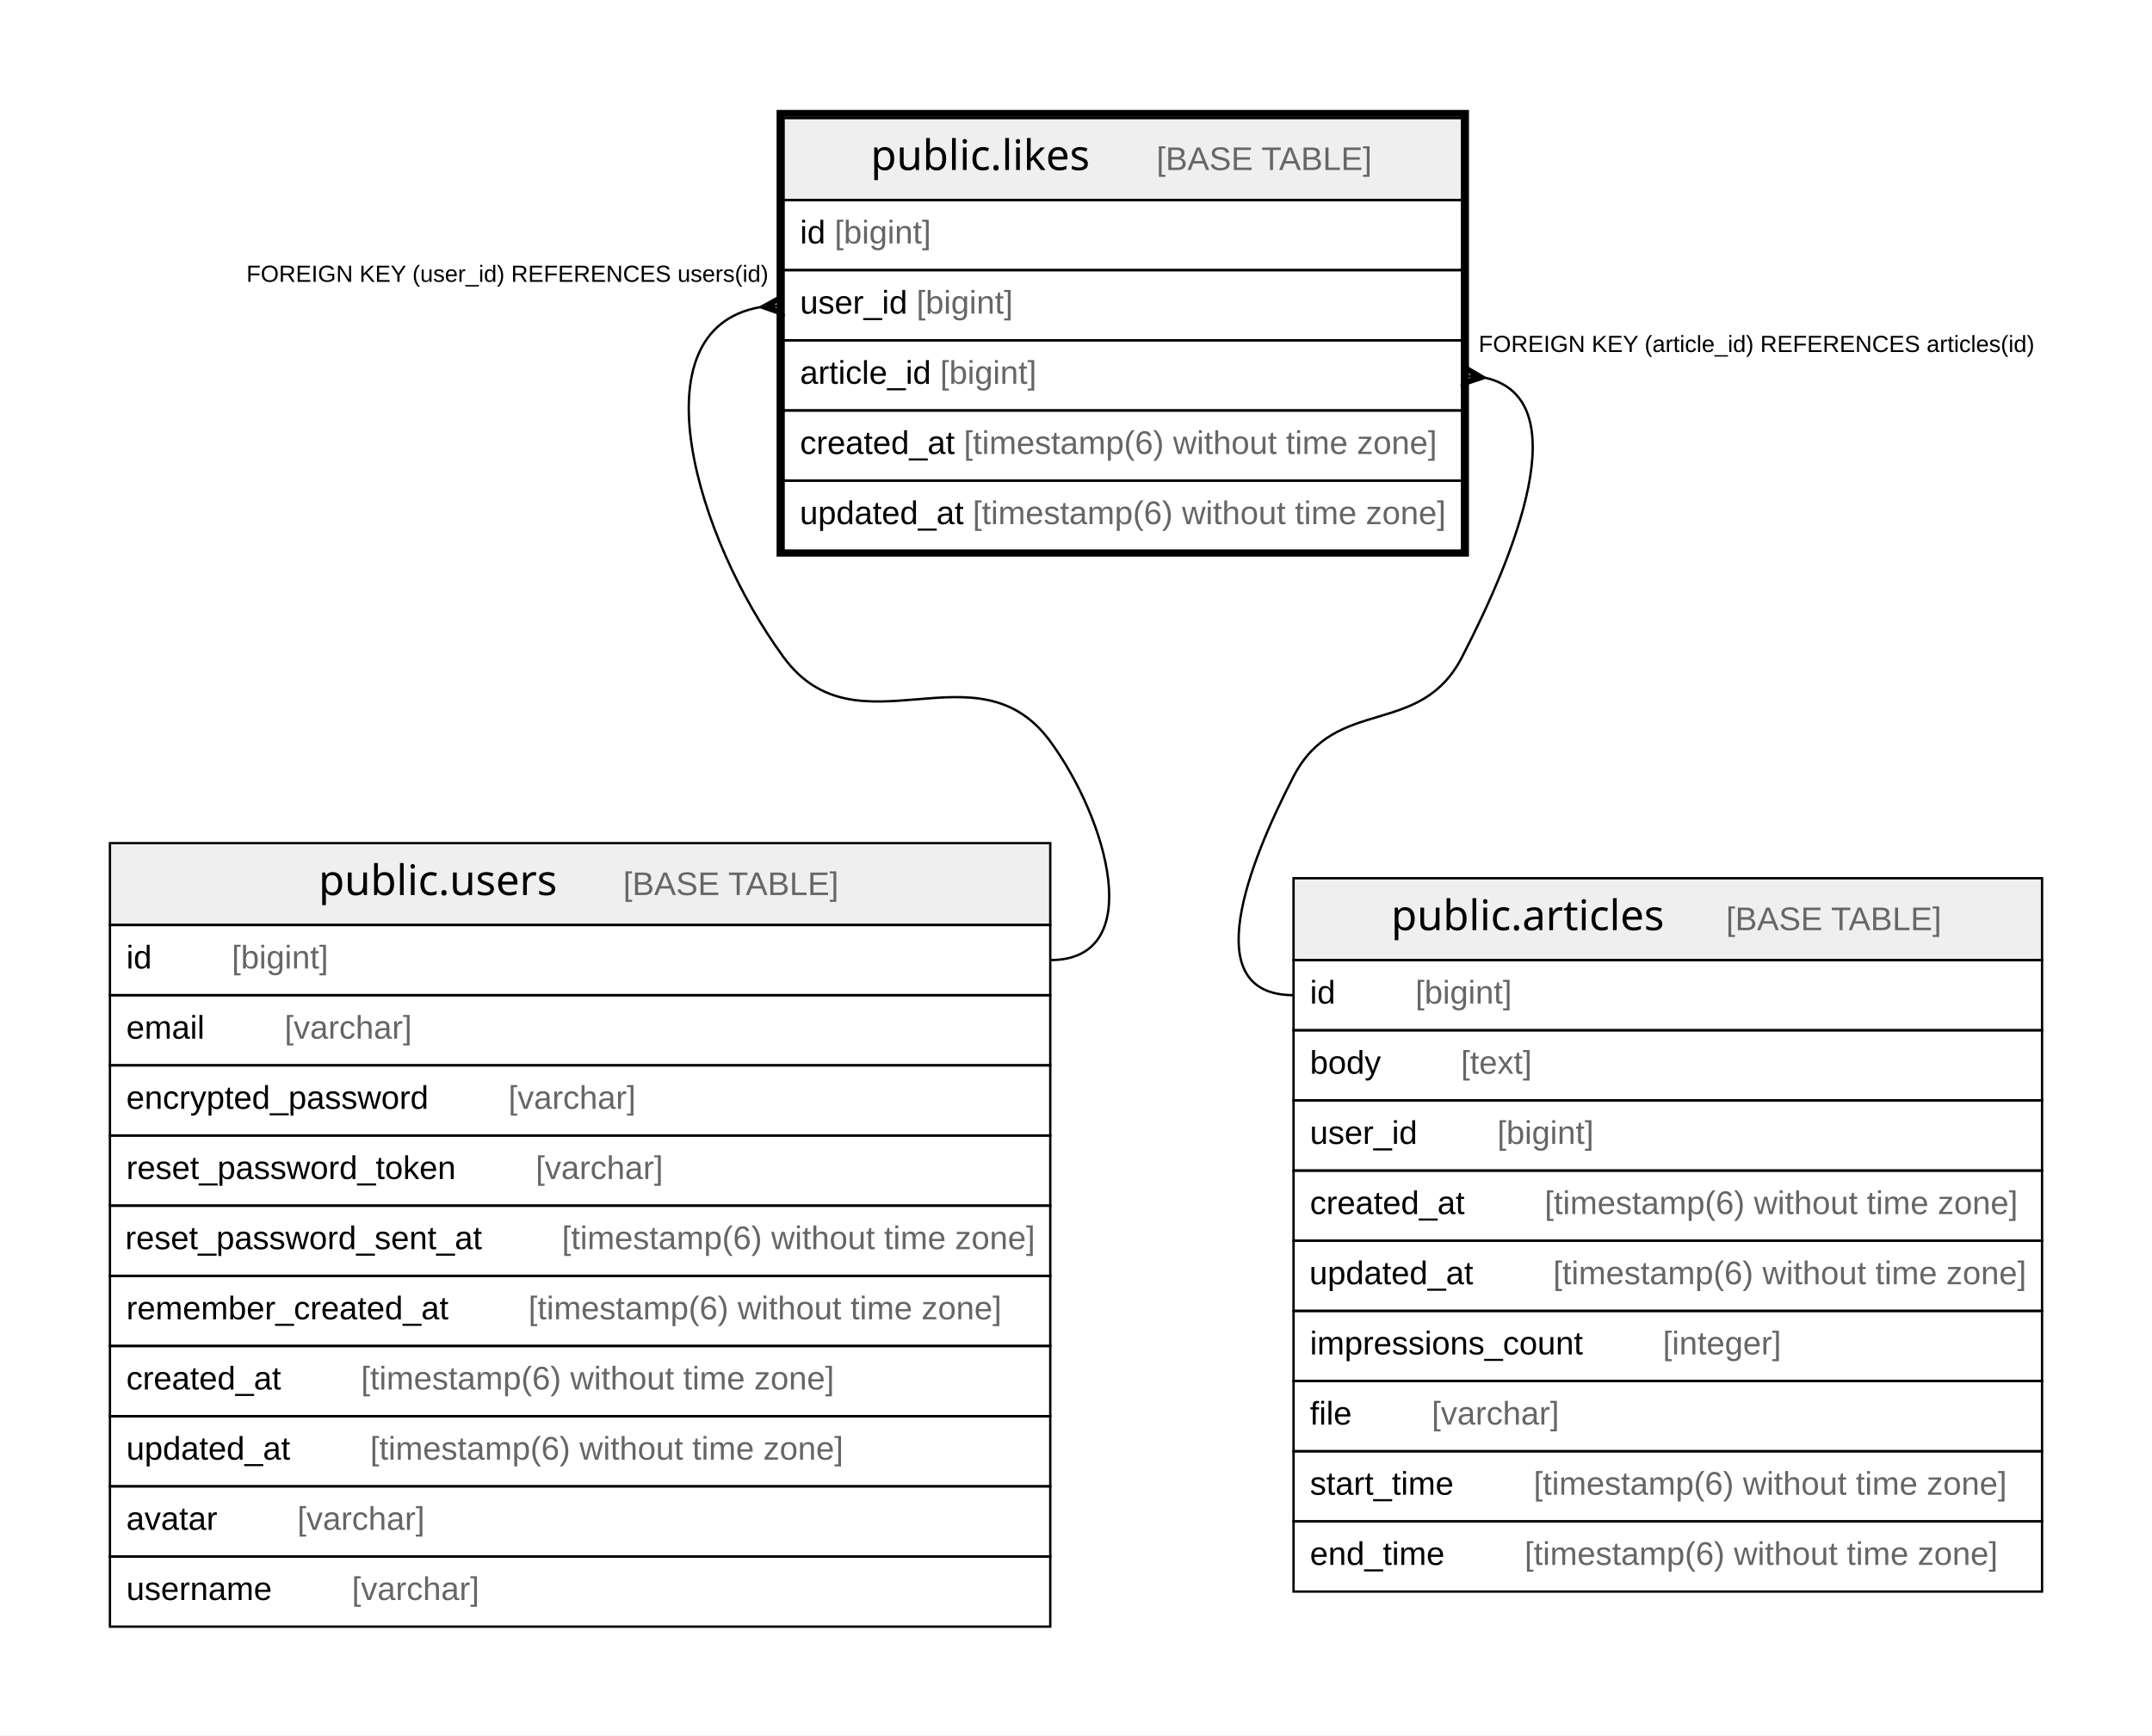
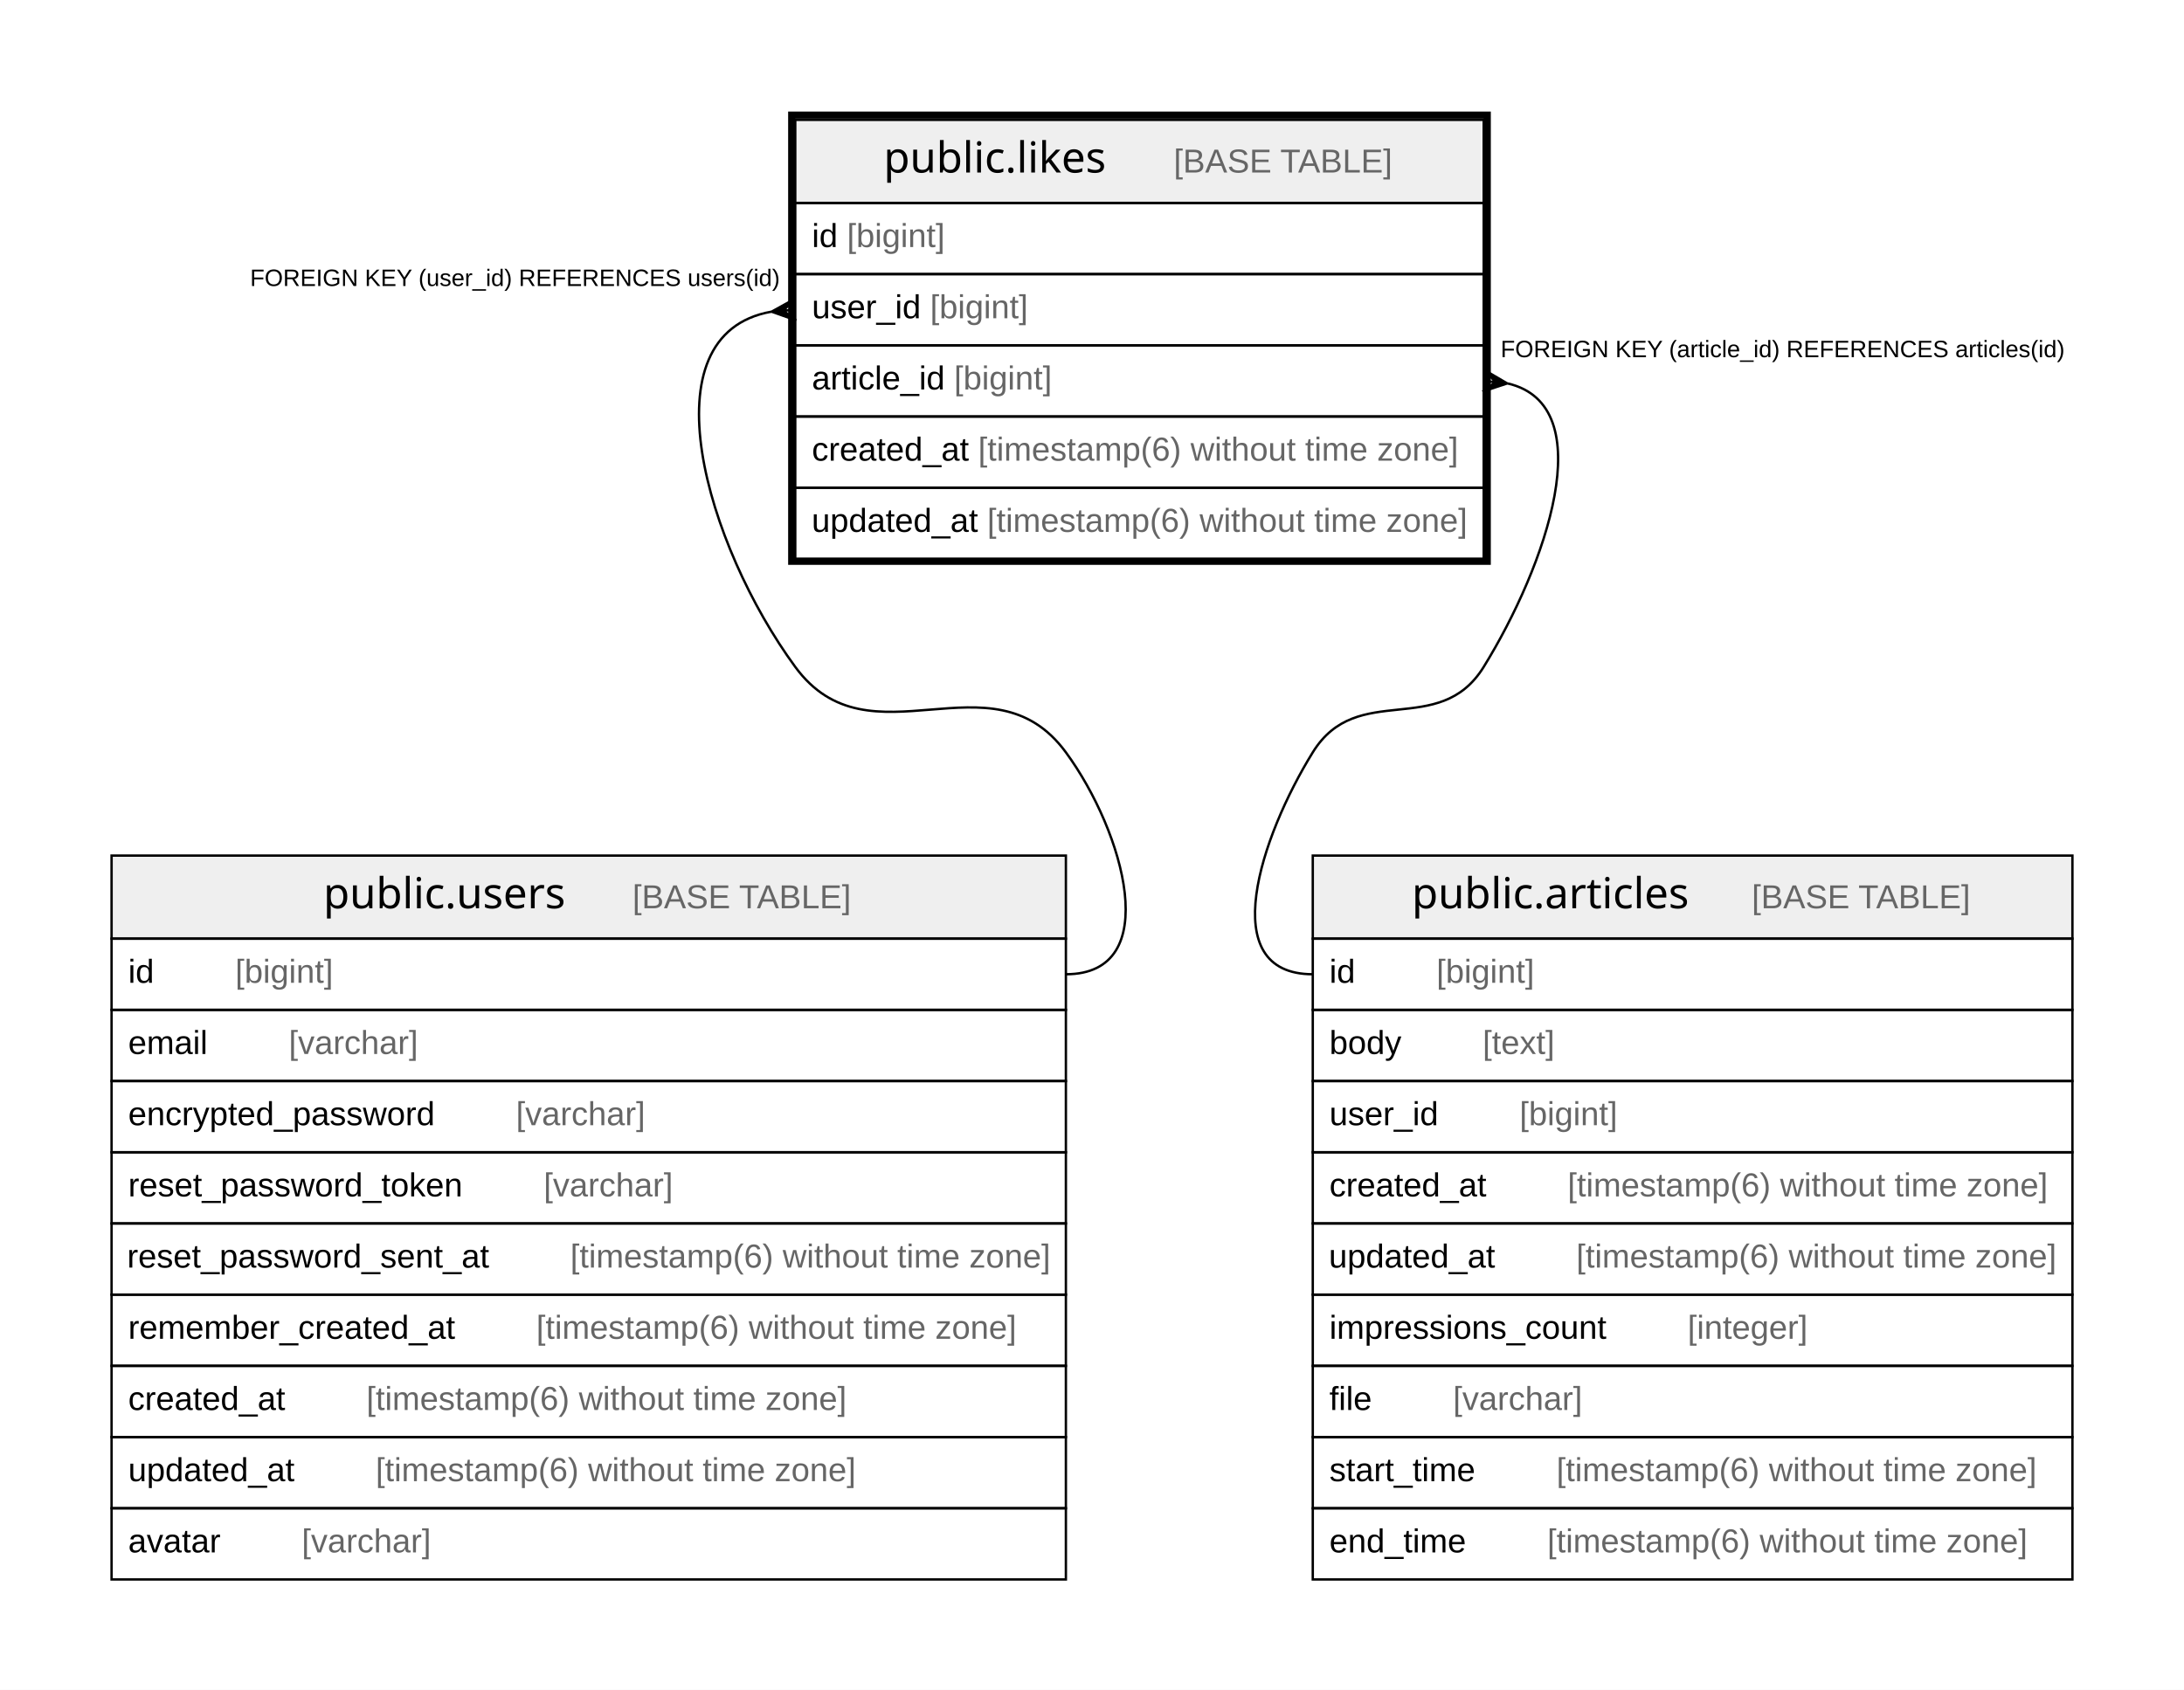
- <svg xmlns="http://www.w3.org/2000/svg" width="920pt" height="742pt" viewBox="0.00 0.00 920.00 742.00">
-   <g id="graph0" class="graph" transform="scale(1 1) rotate(0) translate(4 738)">
-     <polygon fill="#ffffff" stroke="transparent" points="-4,4 -4,-738 916,-738 916,4 -4,4" />
+ <svg xmlns="http://www.w3.org/2000/svg" width="920pt" height="712pt" viewBox="0.00 0.00 920.00 712.00">
+   <g id="graph0" class="graph" transform="scale(1 1) rotate(0) translate(4 708)">
+     <polygon fill="#ffffff" stroke="transparent" points="-4,4 -4,-708 916,-708 916,4 -4,4" />
    <g id="node1" class="node">
-       <polygon fill="#efefef" stroke="transparent" points="331,-652.5 331,-687.5 621,-687.5 621,-652.5 331,-652.5" />
-       <polygon fill="none" stroke="#000000" points="331,-652.5 331,-687.5 621,-687.5 621,-652.5 331,-652.5" />
-       <text text-anchor="start" x="368.214" y="-665.3" font-family="Arial Bold" font-size="18.00" fill="#000000">public.likes</text>
-       <text text-anchor="start" x="456.218" y="-665.3" font-family="Arial" font-size="14.00" fill="#000000">    </text>
-       <text text-anchor="start" x="490.423" y="-665.3" font-family="Arial" font-size="14.00" fill="#666666">[BASE TABLE]</text>
-       <polygon fill="none" stroke="#000000" points="331,-622.5 331,-652.5 621,-652.5 621,-622.5 331,-622.5" />
-       <text text-anchor="start" x="338" y="-633.9" font-family="Arial" font-size="14.00" fill="#000000">id </text>
-       <text text-anchor="start" x="352.78" y="-633.9" font-family="Arial" font-size="14.00" fill="#666666">[bigint]</text>
+       <polygon fill="#efefef" stroke="transparent" points="331,-622.5 331,-657.5 621,-657.5 621,-622.5 331,-622.5" />
+       <polygon fill="none" stroke="#000000" points="331,-622.5 331,-657.5 621,-657.5 621,-622.5 331,-622.5" />
+       <text text-anchor="start" x="368.214" y="-635.3" font-family="Arial Bold" font-size="18.00" fill="#000000">public.likes</text>
+       <text text-anchor="start" x="456.218" y="-635.3" font-family="Arial" font-size="14.00" fill="#000000">    </text>
+       <text text-anchor="start" x="490.423" y="-635.3" font-family="Arial" font-size="14.00" fill="#666666">[BASE TABLE]</text>
      <polygon fill="none" stroke="#000000" points="331,-592.5 331,-622.5 621,-622.5 621,-592.5 331,-592.5" />
-       <text text-anchor="start" x="338" y="-603.9" font-family="Arial" font-size="14.00" fill="#000000">user_id </text>
-       <text text-anchor="start" x="387.788" y="-603.9" font-family="Arial" font-size="14.00" fill="#666666">[bigint]</text>
+       <text text-anchor="start" x="338" y="-603.9" font-family="Arial" font-size="14.00" fill="#000000">id </text>
+       <text text-anchor="start" x="352.78" y="-603.9" font-family="Arial" font-size="14.00" fill="#666666">[bigint]</text>
      <polygon fill="none" stroke="#000000" points="331,-562.5 331,-592.5 621,-592.5 621,-562.5 331,-562.5" />
-       <text text-anchor="start" x="338" y="-573.9" font-family="Arial" font-size="14.00" fill="#000000">article_id </text>
-       <text text-anchor="start" x="397.892" y="-573.9" font-family="Arial" font-size="14.00" fill="#666666">[bigint]</text>
+       <text text-anchor="start" x="338" y="-573.9" font-family="Arial" font-size="14.00" fill="#000000">user_id </text>
+       <text text-anchor="start" x="387.788" y="-573.9" font-family="Arial" font-size="14.00" fill="#666666">[bigint]</text>
      <polygon fill="none" stroke="#000000" points="331,-532.5 331,-562.5 621,-562.5 621,-532.5 331,-532.5" />
-       <text text-anchor="start" x="338" y="-543.9" font-family="Arial" font-size="14.00" fill="#000000">created_at </text>
-       <text text-anchor="start" x="408.028" y="-543.9" font-family="Arial" font-size="14.00" fill="#666666">[timestamp(6) without time zone]</text>
+       <text text-anchor="start" x="338" y="-543.9" font-family="Arial" font-size="14.00" fill="#000000">article_id </text>
+       <text text-anchor="start" x="397.892" y="-543.9" font-family="Arial" font-size="14.00" fill="#666666">[bigint]</text>
      <polygon fill="none" stroke="#000000" points="331,-502.5 331,-532.5 621,-532.5 621,-502.5 331,-502.5" />
-       <text text-anchor="start" x="337.912" y="-513.9" font-family="Arial" font-size="14.00" fill="#000000">updated_at </text>
-       <text text-anchor="start" x="411.844" y="-513.9" font-family="Arial" font-size="14.00" fill="#666666">[timestamp(6) without time zone]</text>
-       <polygon fill="none" stroke="#000000" stroke-width="3" points="329.5,-501.5 329.5,-689.5 622.5,-689.5 622.5,-501.5 329.5,-501.5" />
+       <text text-anchor="start" x="338" y="-513.9" font-family="Arial" font-size="14.00" fill="#000000">created_at </text>
+       <text text-anchor="start" x="408.028" y="-513.9" font-family="Arial" font-size="14.00" fill="#666666">[timestamp(6) without time zone]</text>
+       <polygon fill="none" stroke="#000000" points="331,-472.5 331,-502.5 621,-502.5 621,-472.5 331,-472.5" />
+       <text text-anchor="start" x="337.912" y="-483.9" font-family="Arial" font-size="14.00" fill="#000000">updated_at </text>
+       <text text-anchor="start" x="411.844" y="-483.9" font-family="Arial" font-size="14.00" fill="#666666">[timestamp(6) without time zone]</text>
+       <polygon fill="none" stroke="#000000" stroke-width="3" points="329.5,-471.5 329.5,-659.5 622.5,-659.5 622.5,-471.5 329.5,-471.5" />
    </g>
    <g id="node2" class="node">
-       <polygon fill="#efefef" stroke="transparent" points="43,-342.5 43,-377.5 445,-377.5 445,-342.5 43,-342.5" />
-       <polygon fill="none" stroke="#000000" points="43,-342.5 43,-377.5 445,-377.5 445,-342.5 43,-342.5" />
-       <text text-anchor="start" x="132.209" y="-355.3" font-family="Arial Bold" font-size="18.00" fill="#000000">public.users</text>
-       <text text-anchor="start" x="228.223" y="-355.3" font-family="Arial" font-size="14.00" fill="#000000">    </text>
-       <text text-anchor="start" x="262.428" y="-355.3" font-family="Arial" font-size="14.00" fill="#666666">[BASE TABLE]</text>
-       <polygon fill="none" stroke="#000000" points="43,-312.5 43,-342.5 445,-342.5 445,-312.5 43,-312.5" />
-       <text text-anchor="start" x="50" y="-323.9" font-family="Arial" font-size="14.00" fill="#000000">id    </text>
-       <text text-anchor="start" x="95.094" y="-323.9" font-family="Arial" font-size="14.00" fill="#666666">[bigint]</text>
+       <polygon fill="#efefef" stroke="transparent" points="43,-312.5 43,-347.5 445,-347.5 445,-312.5 43,-312.5" />
+       <polygon fill="none" stroke="#000000" points="43,-312.5 43,-347.5 445,-347.5 445,-312.5 43,-312.5" />
+       <text text-anchor="start" x="132.209" y="-325.3" font-family="Arial Bold" font-size="18.00" fill="#000000">public.users</text>
+       <text text-anchor="start" x="228.223" y="-325.3" font-family="Arial" font-size="14.00" fill="#000000">    </text>
+       <text text-anchor="start" x="262.428" y="-325.3" font-family="Arial" font-size="14.00" fill="#666666">[BASE TABLE]</text>
      <polygon fill="none" stroke="#000000" points="43,-282.5 43,-312.5 445,-312.5 445,-282.5 43,-282.5" />
-       <text text-anchor="start" x="50" y="-293.9" font-family="Arial" font-size="14.00" fill="#000000">email    </text>
-       <text text-anchor="start" x="117.644" y="-293.9" font-family="Arial" font-size="14.00" fill="#666666">[varchar]</text>
+       <text text-anchor="start" x="50" y="-293.9" font-family="Arial" font-size="14.00" fill="#000000">id    </text>
+       <text text-anchor="start" x="95.094" y="-293.9" font-family="Arial" font-size="14.00" fill="#666666">[bigint]</text>
      <polygon fill="none" stroke="#000000" points="43,-252.5 43,-282.5 445,-282.5 445,-252.5 43,-252.5" />
-       <text text-anchor="start" x="50" y="-263.9" font-family="Arial" font-size="14.00" fill="#000000">encrypted_password    </text>
-       <text text-anchor="start" x="213.349" y="-263.9" font-family="Arial" font-size="14.00" fill="#666666">[varchar]</text>
+       <text text-anchor="start" x="50" y="-263.9" font-family="Arial" font-size="14.00" fill="#000000">email    </text>
+       <text text-anchor="start" x="117.644" y="-263.9" font-family="Arial" font-size="14.00" fill="#666666">[varchar]</text>
      <polygon fill="none" stroke="#000000" points="43,-222.5 43,-252.5 445,-252.5 445,-222.5 43,-222.5" />
-       <text text-anchor="start" x="50" y="-233.9" font-family="Arial" font-size="14.00" fill="#000000">reset_password_token    </text>
-       <text text-anchor="start" x="225.022" y="-233.9" font-family="Arial" font-size="14.00" fill="#666666">[varchar]</text>
+       <text text-anchor="start" x="50" y="-233.9" font-family="Arial" font-size="14.00" fill="#000000">encrypted_password    </text>
+       <text text-anchor="start" x="213.349" y="-233.9" font-family="Arial" font-size="14.00" fill="#666666">[varchar]</text>
      <polygon fill="none" stroke="#000000" points="43,-192.5 43,-222.5 445,-222.5 445,-192.5 43,-192.5" />
-       <text text-anchor="start" x="49.53" y="-203.9" font-family="Arial" font-size="14.00" fill="#000000">reset_password_sent_at    </text>
-       <text text-anchor="start" x="236.226" y="-203.9" font-family="Arial" font-size="14.00" fill="#666666">[timestamp(6) without time zone]</text>
+       <text text-anchor="start" x="50" y="-203.9" font-family="Arial" font-size="14.00" fill="#000000">reset_password_token    </text>
+       <text text-anchor="start" x="225.022" y="-203.9" font-family="Arial" font-size="14.00" fill="#666666">[varchar]</text>
      <polygon fill="none" stroke="#000000" points="43,-162.5 43,-192.5 445,-192.5 445,-162.5 43,-162.5" />
-       <text text-anchor="start" x="50" y="-173.9" font-family="Arial" font-size="14.00" fill="#000000">remember_created_at    </text>
-       <text text-anchor="start" x="221.898" y="-173.9" font-family="Arial" font-size="14.00" fill="#666666">[timestamp(6) without time zone]</text>
+       <text text-anchor="start" x="49.53" y="-173.9" font-family="Arial" font-size="14.00" fill="#000000">reset_password_sent_at    </text>
+       <text text-anchor="start" x="236.226" y="-173.9" font-family="Arial" font-size="14.00" fill="#666666">[timestamp(6) without time zone]</text>
      <polygon fill="none" stroke="#000000" points="43,-132.5 43,-162.5 445,-162.5 445,-132.5 43,-132.5" />
-       <text text-anchor="start" x="50" y="-143.9" font-family="Arial" font-size="14.00" fill="#000000">created_at    </text>
-       <text text-anchor="start" x="150.342" y="-143.9" font-family="Arial" font-size="14.00" fill="#666666">[timestamp(6) without time zone]</text>
+       <text text-anchor="start" x="50" y="-143.9" font-family="Arial" font-size="14.00" fill="#000000">remember_created_at    </text>
+       <text text-anchor="start" x="221.898" y="-143.9" font-family="Arial" font-size="14.00" fill="#666666">[timestamp(6) without time zone]</text>
      <polygon fill="none" stroke="#000000" points="43,-102.5 43,-132.5 445,-132.5 445,-102.5 43,-102.5" />
-       <text text-anchor="start" x="50" y="-113.9" font-family="Arial" font-size="14.00" fill="#000000">updated_at    </text>
-       <text text-anchor="start" x="154.247" y="-113.9" font-family="Arial" font-size="14.00" fill="#666666">[timestamp(6) without time zone]</text>
+       <text text-anchor="start" x="50" y="-113.9" font-family="Arial" font-size="14.00" fill="#000000">created_at    </text>
+       <text text-anchor="start" x="150.342" y="-113.9" font-family="Arial" font-size="14.00" fill="#666666">[timestamp(6) without time zone]</text>
      <polygon fill="none" stroke="#000000" points="43,-72.5 43,-102.5 445,-102.5 445,-72.5 43,-72.5" />
-       <text text-anchor="start" x="50" y="-83.9" font-family="Arial" font-size="14.00" fill="#000000">avatar    </text>
-       <text text-anchor="start" x="123.104" y="-83.9" font-family="Arial" font-size="14.00" fill="#666666">[varchar]</text>
+       <text text-anchor="start" x="50" y="-83.9" font-family="Arial" font-size="14.00" fill="#000000">updated_at    </text>
+       <text text-anchor="start" x="154.247" y="-83.9" font-family="Arial" font-size="14.00" fill="#666666">[timestamp(6) without time zone]</text>
      <polygon fill="none" stroke="#000000" points="43,-42.5 43,-72.5 445,-72.5 445,-42.5 43,-42.5" />
-       <text text-anchor="start" x="50" y="-53.9" font-family="Arial" font-size="14.00" fill="#000000">username    </text>
-       <text text-anchor="start" x="146.439" y="-53.9" font-family="Arial" font-size="14.00" fill="#666666">[varchar]</text>
+       <text text-anchor="start" x="50" y="-53.9" font-family="Arial" font-size="14.00" fill="#000000">avatar    </text>
+       <text text-anchor="start" x="123.104" y="-53.9" font-family="Arial" font-size="14.00" fill="#666666">[varchar]</text>
    </g>
    <g id="edge1" class="edge">
-       <path fill="none" stroke="#000000" d="M320.858,-606.657C267.139,-597.067 293.622,-508.001 331,-457 362.409,-414.144 413.591,-463.856 445,-421 469.565,-387.482 486.556,-327.5 445,-327.5" />
-       <polygon fill="#000000" stroke="#000000" points="321.034,-606.671 330.627,-611.985 326.017,-607.086 331,-607.5 331,-607.5 331,-607.5 326.017,-607.086 331.373,-603.015 321.034,-606.671 321.034,-606.671" />
-       <text text-anchor="start" x="101.335" y="-617.5" font-family="Arial" font-size="10.00" fill="#000000">FOREIGN KEY (user_id) REFERENCES users(id)</text>
+       <path fill="none" stroke="#000000" d="M320.858,-576.657C267.139,-567.067 293.622,-478.001 331,-427 362.409,-384.144 413.591,-433.856 445,-391 469.565,-357.482 486.556,-297.5 445,-297.5" />
+       <polygon fill="#000000" stroke="#000000" points="321.034,-576.671 330.627,-581.985 326.017,-577.086 331,-577.5 331,-577.5 331,-577.5 326.017,-577.086 331.373,-573.015 321.034,-576.671 321.034,-576.671" />
+       <text text-anchor="start" x="101.335" y="-587.5" font-family="Arial" font-size="10.00" fill="#000000">FOREIGN KEY (user_id) REFERENCES users(id)</text>
    </g>
    <g id="node3" class="node">
-       <polygon fill="#efefef" stroke="transparent" points="549,-327.5 549,-362.5 869,-362.5 869,-327.5 549,-327.5" />
-       <polygon fill="none" stroke="#000000" points="549,-327.5 549,-362.5 869,-362.5 869,-327.5 549,-327.5" />
-       <text text-anchor="start" x="590.714" y="-340.3" font-family="Arial Bold" font-size="18.00" fill="#000000">public.articles</text>
-       <text text-anchor="start" x="699.718" y="-340.3" font-family="Arial" font-size="14.00" fill="#000000">    </text>
-       <text text-anchor="start" x="733.923" y="-340.3" font-family="Arial" font-size="14.00" fill="#666666">[BASE TABLE]</text>
-       <polygon fill="none" stroke="#000000" points="549,-297.5 549,-327.5 869,-327.5 869,-297.5 549,-297.5" />
-       <text text-anchor="start" x="556" y="-308.9" font-family="Arial" font-size="14.00" fill="#000000">id    </text>
-       <text text-anchor="start" x="601.094" y="-308.9" font-family="Arial" font-size="14.00" fill="#666666">[bigint]</text>
-       <polygon fill="none" stroke="#000000" points="549,-267.5 549,-297.5 869,-297.5 869,-267.5 549,-267.5" />
-       <text text-anchor="start" x="556" y="-278.9" font-family="Arial" font-size="14.00" fill="#000000">body    </text>
-       <text text-anchor="start" x="620.553" y="-278.9" font-family="Arial" font-size="14.00" fill="#666666">[text]</text>
-       <polygon fill="none" stroke="#000000" points="549,-237.5 549,-267.5 869,-267.5 869,-237.5 549,-237.5" />
-       <text text-anchor="start" x="556" y="-248.9" font-family="Arial" font-size="14.00" fill="#000000">user_id    </text>
-       <text text-anchor="start" x="636.102" y="-248.9" font-family="Arial" font-size="14.00" fill="#666666">[bigint]</text>
-       <polygon fill="none" stroke="#000000" points="549,-207.5 549,-237.5 869,-237.5 869,-207.5 549,-207.5" />
-       <text text-anchor="start" x="556" y="-218.9" font-family="Arial" font-size="14.00" fill="#000000">created_at    </text>
-       <text text-anchor="start" x="656.342" y="-218.9" font-family="Arial" font-size="14.00" fill="#666666">[timestamp(6) without time zone]</text>
-       <polygon fill="none" stroke="#000000" points="549,-177.5 549,-207.5 869,-207.5 869,-177.5 549,-177.5" />
-       <text text-anchor="start" x="555.755" y="-188.9" font-family="Arial" font-size="14.00" fill="#000000">updated_at    </text>
-       <text text-anchor="start" x="660.001" y="-188.9" font-family="Arial" font-size="14.00" fill="#666666">[timestamp(6) without time zone]</text>
-       <polygon fill="none" stroke="#000000" points="549,-147.5 549,-177.5 869,-177.5 869,-147.5 549,-147.5" />
-       <text text-anchor="start" x="556" y="-158.9" font-family="Arial" font-size="14.00" fill="#000000">impressions_count    </text>
-       <text text-anchor="start" x="706.891" y="-158.9" font-family="Arial" font-size="14.00" fill="#666666">[integer]</text>
-       <polygon fill="none" stroke="#000000" points="549,-117.5 549,-147.5 869,-147.5 869,-117.5 549,-117.5" />
-       <text text-anchor="start" x="556" y="-128.9" font-family="Arial" font-size="14.00" fill="#000000">file    </text>
-       <text text-anchor="start" x="608.091" y="-128.9" font-family="Arial" font-size="14.00" fill="#666666">[varchar]</text>
-       <polygon fill="none" stroke="#000000" points="549,-87.5 549,-117.5 869,-117.5 869,-87.5 549,-87.5" />
-       <text text-anchor="start" x="556" y="-98.9" font-family="Arial" font-size="14.00" fill="#000000">start_time    </text>
-       <text text-anchor="start" x="651.652" y="-98.9" font-family="Arial" font-size="14.00" fill="#666666">[timestamp(6) without time zone]</text>
-       <polygon fill="none" stroke="#000000" points="549,-57.5 549,-87.5 869,-87.5 869,-57.5 549,-57.5" />
-       <text text-anchor="start" x="556" y="-68.9" font-family="Arial" font-size="14.00" fill="#000000">end_time    </text>
-       <text text-anchor="start" x="647.776" y="-68.9" font-family="Arial" font-size="14.00" fill="#666666">[timestamp(6) without time zone]</text>
+       <polygon fill="#efefef" stroke="transparent" points="549,-312.5 549,-347.5 869,-347.5 869,-312.5 549,-312.5" />
+       <polygon fill="none" stroke="#000000" points="549,-312.5 549,-347.5 869,-347.5 869,-312.5 549,-312.5" />
+       <text text-anchor="start" x="590.714" y="-325.3" font-family="Arial Bold" font-size="18.00" fill="#000000">public.articles</text>
+       <text text-anchor="start" x="699.718" y="-325.3" font-family="Arial" font-size="14.00" fill="#000000">    </text>
+       <text text-anchor="start" x="733.923" y="-325.3" font-family="Arial" font-size="14.00" fill="#666666">[BASE TABLE]</text>
+       <polygon fill="none" stroke="#000000" points="549,-282.5 549,-312.5 869,-312.5 869,-282.5 549,-282.5" />
+       <text text-anchor="start" x="556" y="-293.9" font-family="Arial" font-size="14.00" fill="#000000">id    </text>
+       <text text-anchor="start" x="601.094" y="-293.9" font-family="Arial" font-size="14.00" fill="#666666">[bigint]</text>
+       <polygon fill="none" stroke="#000000" points="549,-252.5 549,-282.5 869,-282.5 869,-252.5 549,-252.5" />
+       <text text-anchor="start" x="556" y="-263.9" font-family="Arial" font-size="14.00" fill="#000000">body    </text>
+       <text text-anchor="start" x="620.553" y="-263.9" font-family="Arial" font-size="14.00" fill="#666666">[text]</text>
+       <polygon fill="none" stroke="#000000" points="549,-222.5 549,-252.5 869,-252.5 869,-222.5 549,-222.5" />
+       <text text-anchor="start" x="556" y="-233.9" font-family="Arial" font-size="14.00" fill="#000000">user_id    </text>
+       <text text-anchor="start" x="636.102" y="-233.9" font-family="Arial" font-size="14.00" fill="#666666">[bigint]</text>
+       <polygon fill="none" stroke="#000000" points="549,-192.5 549,-222.5 869,-222.5 869,-192.5 549,-192.5" />
+       <text text-anchor="start" x="556" y="-203.9" font-family="Arial" font-size="14.00" fill="#000000">created_at    </text>
+       <text text-anchor="start" x="656.342" y="-203.9" font-family="Arial" font-size="14.00" fill="#666666">[timestamp(6) without time zone]</text>
+       <polygon fill="none" stroke="#000000" points="549,-162.5 549,-192.5 869,-192.5 869,-162.5 549,-162.5" />
+       <text text-anchor="start" x="555.755" y="-173.9" font-family="Arial" font-size="14.00" fill="#000000">updated_at    </text>
+       <text text-anchor="start" x="660.001" y="-173.9" font-family="Arial" font-size="14.00" fill="#666666">[timestamp(6) without time zone]</text>
+       <polygon fill="none" stroke="#000000" points="549,-132.5 549,-162.5 869,-162.5 869,-132.5 549,-132.5" />
+       <text text-anchor="start" x="556" y="-143.9" font-family="Arial" font-size="14.00" fill="#000000">impressions_count    </text>
+       <text text-anchor="start" x="706.891" y="-143.9" font-family="Arial" font-size="14.00" fill="#666666">[integer]</text>
+       <polygon fill="none" stroke="#000000" points="549,-102.5 549,-132.5 869,-132.5 869,-102.5 549,-102.5" />
+       <text text-anchor="start" x="556" y="-113.9" font-family="Arial" font-size="14.00" fill="#000000">file    </text>
+       <text text-anchor="start" x="608.091" y="-113.9" font-family="Arial" font-size="14.00" fill="#666666">[varchar]</text>
+       <polygon fill="none" stroke="#000000" points="549,-72.5 549,-102.5 869,-102.5 869,-72.5 549,-72.5" />
+       <text text-anchor="start" x="556" y="-83.9" font-family="Arial" font-size="14.00" fill="#000000">start_time    </text>
+       <text text-anchor="start" x="651.652" y="-83.9" font-family="Arial" font-size="14.00" fill="#666666">[timestamp(6) without time zone]</text>
+       <polygon fill="none" stroke="#000000" points="549,-42.5 549,-72.5 869,-72.5 869,-42.5 549,-42.5" />
+       <text text-anchor="start" x="556" y="-53.9" font-family="Arial" font-size="14.00" fill="#000000">end_time    </text>
+       <text text-anchor="start" x="647.776" y="-53.9" font-family="Arial" font-size="14.00" fill="#666666">[timestamp(6) without time zone]</text>
    </g>
    <g id="edge2" class="edge">
-       <path fill="none" stroke="#000000" d="M631.103,-576.452C670.505,-567.37 643.87,-501.226 621,-457 602.987,-422.167 567.013,-440.833 549,-406 529.912,-369.088 507.444,-312.5 549,-312.5" />
-       <polygon fill="#000000" stroke="#000000" points="630.947,-576.469 620.536,-573.024 625.973,-576.984 621,-577.5 621,-577.5 621,-577.5 625.973,-576.984 621.464,-581.976 630.947,-576.469 630.947,-576.469" />
-       <text text-anchor="start" x="628.117" y="-587.5" font-family="Arial" font-size="10.00" fill="#000000">FOREIGN KEY (article_id) REFERENCES articles(id)</text>
+       <path fill="none" stroke="#000000" d="M631.152,-546.425C670.97,-537.106 647.176,-469.354 621,-427 602.191,-396.566 567.809,-421.434 549,-391 527.153,-355.651 507.444,-297.5 549,-297.5" />
+       <polygon fill="#000000" stroke="#000000" points="630.944,-546.447 620.526,-543.025 625.972,-546.973 621,-547.5 621,-547.5 621,-547.5 625.972,-546.973 621.474,-551.975 630.944,-546.447 630.944,-546.447" />
+       <text text-anchor="start" x="628.117" y="-557.5" font-family="Arial" font-size="10.00" fill="#000000">FOREIGN KEY (article_id) REFERENCES articles(id)</text>
    </g>
  </g>
</svg>
